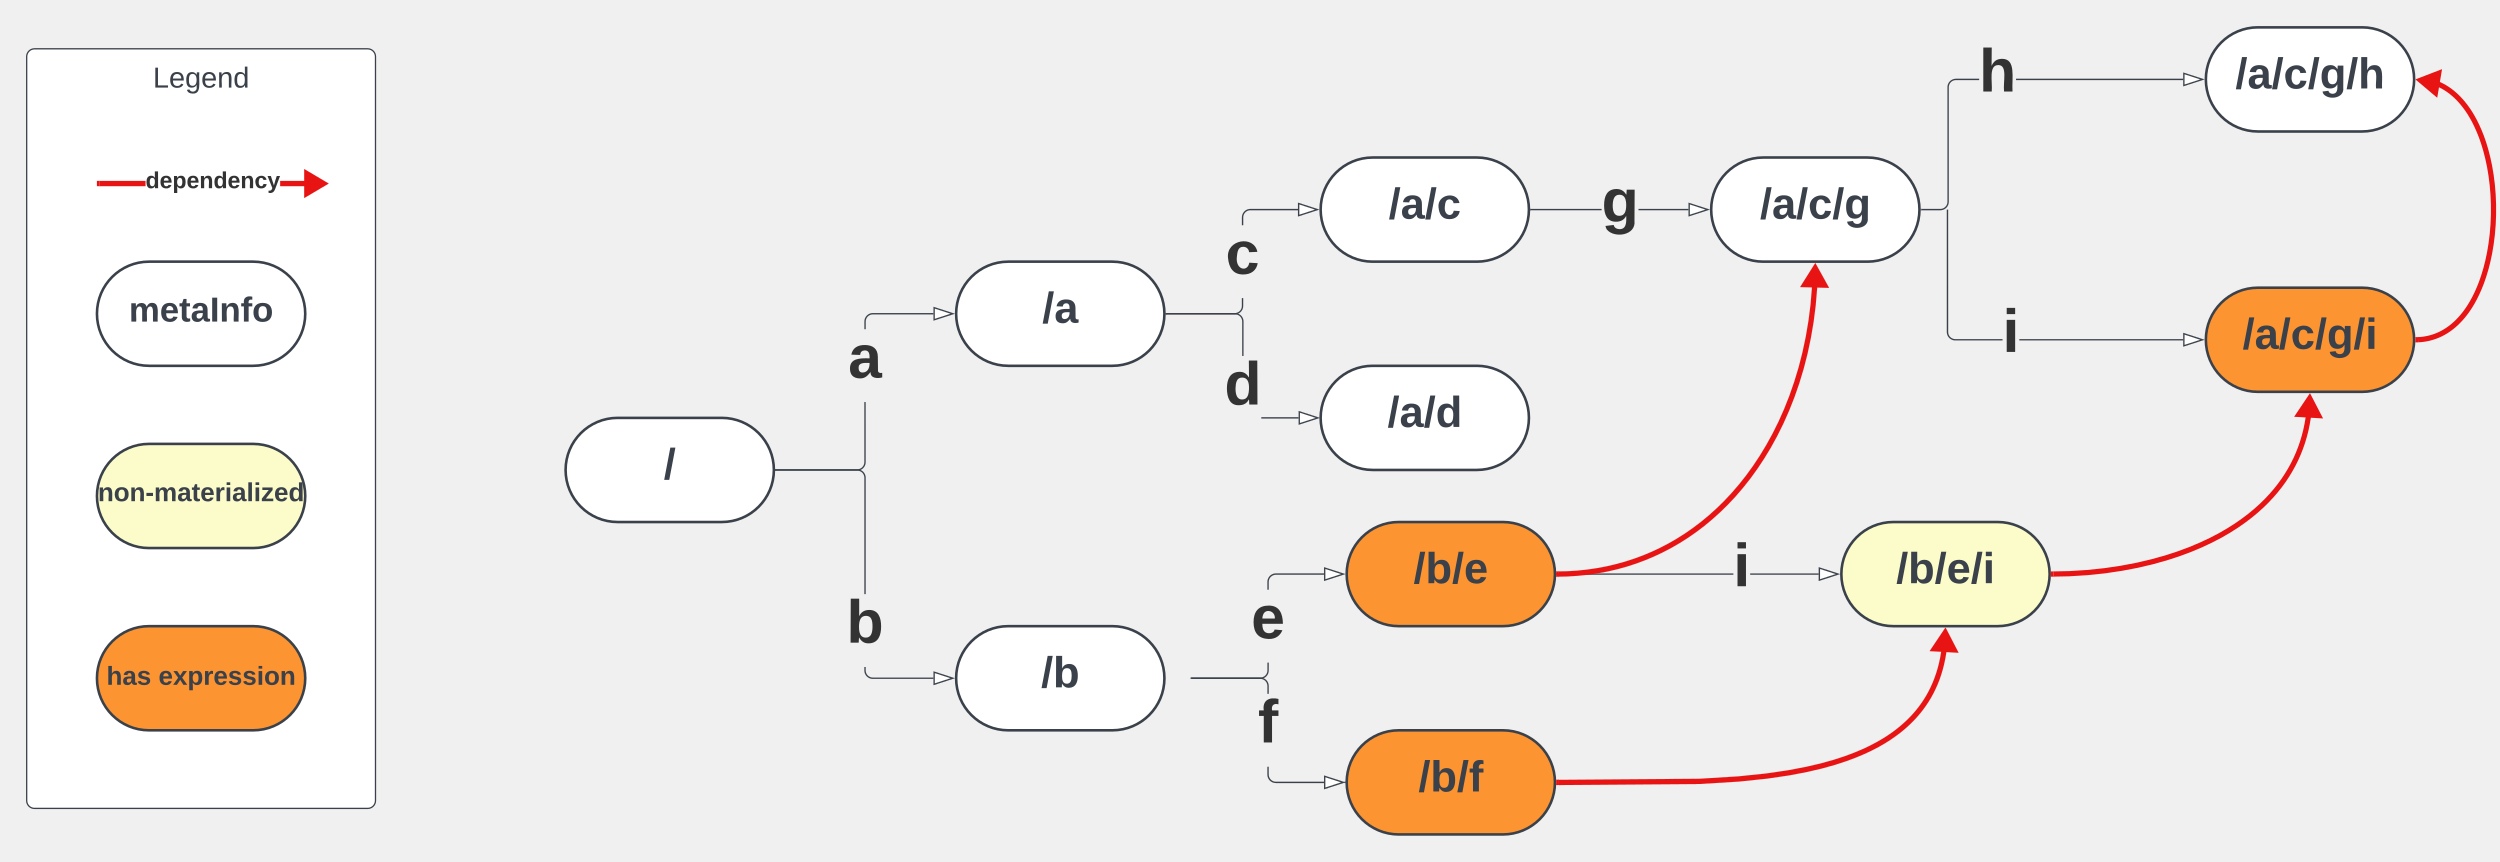
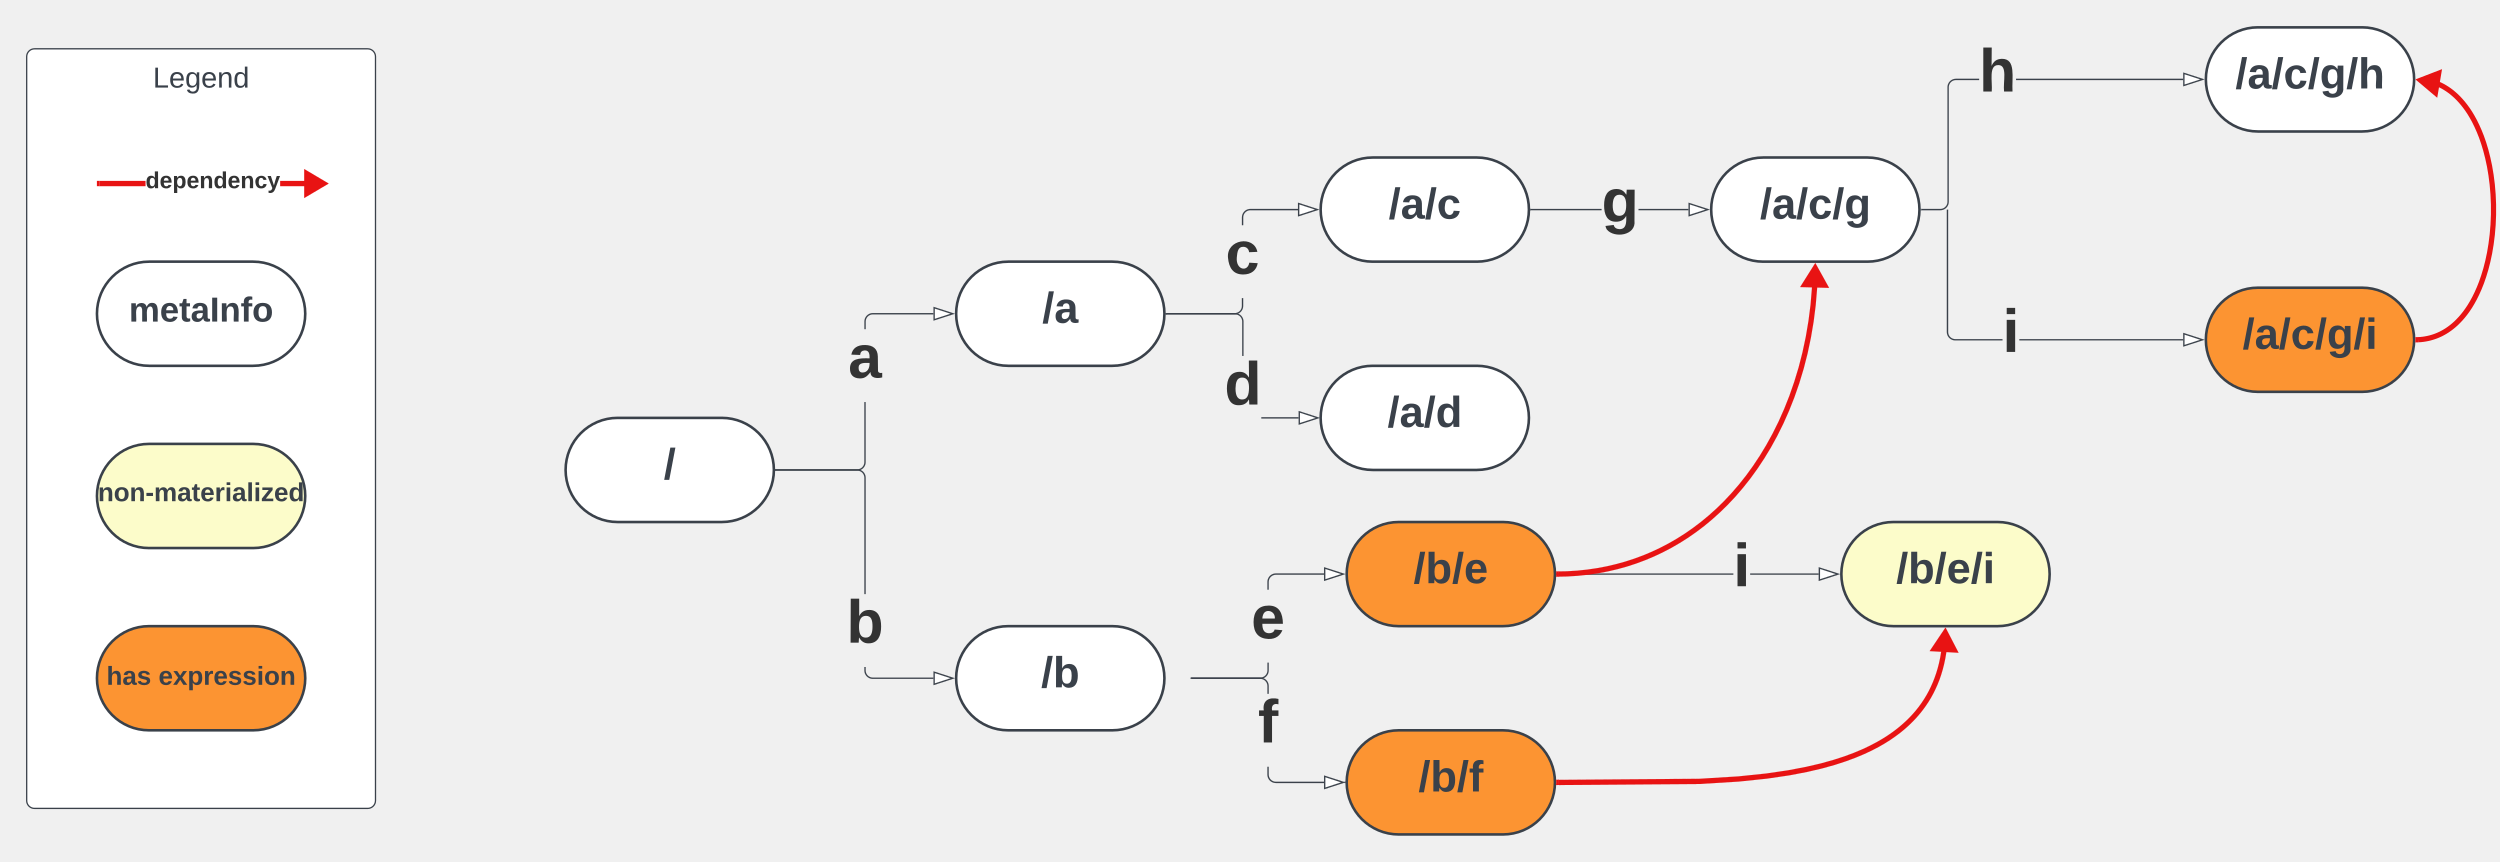
<svg xmlns="http://www.w3.org/2000/svg" xmlns:ns1="lucid" xmlns:xlink="http://www.w3.org/1999/xlink" width="1920.43" height="662">
  <g transform="translate(704.2166 -266.25)" ns1:page-tab-id="e~~FuTP-7xSO">
    <path d="M-39.24 621.27l-.08 1-.24 1-.4.93-.52.87-.67.78-.77.66-.87.54-.93.4-1 .23-1 .08h-62.5v-1h62.47l.88-.07.84-.2.8-.33.73-.45.65-.56.55-.66.46-.73.33-.8.2-.84.06-.87V575.1h1zm52.1-113.52H-33.7l-.88.07-.84.2-.8.33-.73.45-.66.56-.56.66-.44.73-.33.8-.2.84-.07.87v5.83h-1v-5.87l.08-1 .23-1 .4-.93.53-.87.66-.78.78-.66.87-.54.95-.4 1-.23 1-.08h46.62z" stroke="#3a414a" stroke-width=".05" fill="#3a414a" />
    <path d="M-108.23 627.75h-.54l.03-.5-.02-.5h.53z" fill="#3a414a" />
    <path d="M-108.2 627.77h-.6l.03-.5-.02-.54h.6zm-.53-1v.5l-.02.46h.5v-.96z" stroke="#3a414a" stroke-width=".05" fill="#3a414a" />
    <path d="M27.64 507.25l-14.27 4.63v-9.26z" fill="#fff" />
    <path d="M29.26 507.25l-16.4 5.32v-10.64zm-15.4 3.95l12.16-3.95-12.15-3.95z" stroke="#3a414a" stroke-width=".05" fill="#3a414a" />
    <use xlink:href="#a" transform="matrix(1,0,0,1,-52.70615,519.0964) translate(0 37.33333)" />
    <path d="M250.76 501.27l-.08 1-.24 1-.4.93-.52.87-.67.78-.77.66-.87.54-.93.4-1 .23-1 .08h-52.5v-1h52.47l.88-.07.84-.2.8-.33.73-.45.65-.56.56-.66.46-.73.33-.8.2-.84.06-.87v-5.98h1zm42.1-73.52H256.3l-.88.07-.84.2-.8.33-.73.45-.66.56-.56.66-.44.73-.33.8-.2.84-.07.87v5.98h-1v-6.02l.08-1 .23-1 .4-.93.53-.87.66-.78.78-.66.87-.54.95-.4 1-.23 1-.08h36.62z" stroke="#3a414a" stroke-width=".05" fill="#3a414a" />
    <path d="M191.77 507.75h-.54l.03-.5-.02-.5h.53z" fill="#3a414a" />
    <path d="M191.8 507.77h-.6l.03-.5-.02-.54h.6zm-.53-1v.5l-.02.46h.5v-.96z" stroke="#3a414a" stroke-width=".05" fill="#3a414a" />
    <path d="M307.64 427.25l-14.27 4.63v-9.26z" fill="#fff" />
    <path d="M309.26 427.25l-16.4 5.32v-10.64zm-15.4 3.95l12.16-3.95-12.15-3.95z" stroke="#3a414a" stroke-width=".05" fill="#3a414a" />
    <use xlink:href="#b" transform="matrix(1,0,0,1,237.2939,439.25) translate(0 37.33333)" />
    <path d="M293.37 586.75v1H264.7v-1zm-47.85-79.92l1 .24.94.4.87.52.77.65.67.78.53.87.4.94.23 1 .08 1v26.45h-1v-26.43l-.06-.88-.2-.85-.33-.8-.44-.73-.56-.66-.66-.56-.74-.45-.8-.33-.83-.2-.88-.07h-52.74v-1h52.77z" stroke="#3a414a" stroke-width=".05" fill="#3a414a" />
    <path d="M191.77 507.75h-.54l.03-.5-.02-.5h.53z" fill="#3a414a" />
    <path d="M191.8 507.77h-.6l.03-.5-.02-.54h.6zm-.53-1v.5l-.02.46h.5v-.96z" stroke="#3a414a" stroke-width=".05" fill="#3a414a" />
    <path d="M308.14 587.25l-14.27 4.63v-9.26z" fill="#fff" />
    <path d="M309.76 587.25l-16.4 5.32v-10.64zm-15.4 3.95l12.16-3.95-12.15-3.95z" stroke="#3a414a" stroke-width=".05" fill="#3a414a" />
    <use xlink:href="#c" transform="matrix(1,0,0,1,236.3125,539.6904) translate(0 37.33333)" />
    <path d="M-39.24 781.23l.07.88.2.85.33.8.45.73.57.66.66.56.73.45.8.33.84.2.88.07h46.6v1h-46.64l-1-.08-1-.24-.94-.4-.86-.52-.78-.65-.66-.78-.54-.87-.4-.94-.23-1-.07-1v-2.65h1zm-5.5-154.4l1 .24.95.4.88.52.77.65.67.78.53.87.4.94.23 1 .08 1v89.37h-1v-89.33l-.07-.88-.2-.85-.34-.8-.45-.73-.55-.66-.66-.56-.75-.45-.8-.33-.83-.2-.88-.07h-62.48v-1h62.52z" stroke="#3a414a" stroke-width=".05" fill="#3a414a" />
    <path d="M-108.23 627.75h-.54l.03-.5-.02-.5h.53z" fill="#3a414a" />
    <path d="M-108.2 627.77h-.6l.03-.5-.02-.54h.6zm-.53-1v.5l-.02.46h.5v-.96z" stroke="#3a414a" stroke-width=".05" fill="#3a414a" />
    <path d="M27.64 787.25l-14.27 4.63v-9.26z" fill="#fff" />
    <path d="M29.26 787.25l-16.4 5.32v-10.64zm-15.4 3.95l12.16-3.95-12.15-3.95z" stroke="#3a414a" stroke-width=".05" fill="#3a414a" />
    <use xlink:href="#d" transform="matrix(1,0,0,1,-53.93763,722.6071) translate(0 37.33333)" />
    <path d="M270.38 781.27l-.08 1-.24 1-.38.93-.54.87-.66.78-.78.66-.87.54-.94.4-1 .23-1 .08H211v-1h52.86l.88-.07.84-.2.8-.33.73-.45.67-.56.56-.66.45-.73.33-.8.2-.84.08-.87v-5.98h1zm42.5-73.52H275.9l-.88.07-.84.2-.8.33-.73.45-.66.56-.57.66-.45.73-.33.8-.2.84-.07.87v5.98h-1v-6.02l.08-1 .24-1 .4-.93.52-.87.66-.78.78-.66.87-.54.94-.4 1-.23 1-.08h37z" stroke="#3a414a" stroke-width=".05" fill="#3a414a" />
    <path d="M211.02 787.75h-.5v-1h.5z" stroke="#3a414a" stroke-width=".05" fill="#3a414a" />
    <path d="M327.64 707.25l-14.27 4.63v-9.26z" fill="#fff" />
    <path d="M329.26 707.25l-16.4 5.32v-10.64zm-15.4 3.95l12.16-3.95-12.15-3.95z" stroke="#3a414a" stroke-width=".05" fill="#3a414a" />
    <use xlink:href="#e" transform="matrix(1,0,0,1,256.9186,719.25) translate(0 37.33333)" />
    <path d="M270.38 861.23l.07.88.2.85.33.8.45.73.56.66.65.56.74.45.78.33.84.2.88.07h36.97v1h-37l-1-.08-1-.24-.94-.4-.87-.52-.78-.65-.66-.78-.53-.87-.4-.94-.24-1-.08-1v-6h1zm-5.48-74.4l1 .24.93.4.87.52.78.65.66.78.54.87.38.94.24 1 .08 1v6h-1v-5.97l-.07-.88-.2-.85-.32-.8-.45-.73-.56-.66-.66-.56-.72-.45-.8-.33-.84-.2-.88-.07H211v-1h52.9z" stroke="#3a414a" stroke-width=".05" fill="#3a414a" />
    <path d="M211.02 787.75h-.5v-1h.5z" stroke="#3a414a" stroke-width=".05" fill="#3a414a" />
    <path d="M327.64 867.25l-14.27 4.63v-9.26z" fill="#fff" />
    <path d="M329.26 867.25l-16.4 5.32v-10.64zm-15.4 3.95l12.16-3.95-12.15-3.95z" stroke="#3a414a" stroke-width=".05" fill="#3a414a" />
    <use xlink:href="#f" transform="matrix(1,0,0,1,262.1686,799.25) translate(0 37.33333)" />
    <path d="M526.06 427.75h-54.3v-1h54.3zm66.8 0h-38.4v-1h38.4z" stroke="#3a414a" stroke-width=".05" fill="#3a414a" />
    <path d="M471.77 427.75h-.54l.03-.5-.02-.5h.53z" fill="#3a414a" />
    <path d="M471.8 427.77h-.6l.03-.5-.02-.54h.6zm-.53-1v.5l-.02.46h.5v-.96z" stroke="#3a414a" stroke-width=".05" fill="#3a414a" />
    <path d="M607.64 427.25l-14.27 4.63v-9.26z" fill="#fff" />
    <path d="M609.26 427.25l-16.4 5.32v-10.64zm-15.4 3.95l12.16-3.95-12.15-3.95z" stroke="#3a414a" stroke-width=".05" fill="#3a414a" />
    <use xlink:href="#g" transform="matrix(1,0,0,1,526.0624,399.25) translate(0 37.33333)" />
    <path d="M816.06 327.75h-17.78l-.88.07-.84.2-.8.33-.73.45-.66.56-.56.66-.44.73-.33.8-.2.84-.07.87v88l-.08 1-.24 1-.4.93-.52.87-.66.78-.78.66-.87.54-.93.4-1 .23-1 .08h-14.5v-1h14.47l.88-.07.84-.2.8-.33.73-.45.64-.56.57-.66.46-.73.33-.8.2-.84.06-.87v-88l.08-1 .23-1 .4-.93.53-.87.66-.78.78-.66.87-.54.95-.4 1-.23 1-.08h17.8zm156.8 0h-128.4v-1h128.4z" stroke="#3a414a" stroke-width=".05" fill="#3a414a" />
    <path d="M771.77 427.75h-.54l.03-.5-.02-.5h.53z" fill="#3a414a" />
    <path d="M771.8 427.77h-.6l.03-.5-.02-.54h.6zm-.53-1v.5l-.02.46h.5v-.96z" stroke="#3a414a" stroke-width=".05" fill="#3a414a" />
    <path d="M987.64 327.25l-14.27 4.63v-9.26z" fill="#fff" />
    <path d="M989.26 327.25l-16.4 5.32v-10.64zm-15.4 3.95l12.16-3.95-12.15-3.95z" stroke="#3a414a" stroke-width=".05" fill="#3a414a" />
    <use xlink:href="#h" transform="matrix(1,0,0,1,816.0624,299.25) translate(0 37.33333)" />
    <path d="M792.3 521.23l.06.88.2.85.33.8.44.73.56.66.66.56.73.45.8.33.83.2.88.07h36.24v1h-36.27l-1-.08-1-.24-.93-.4-.87-.52-.78-.65-.67-.78-.53-.87-.4-.94-.23-1-.08-1v-93.5h1zm180.57 5.52v1H847v-1zM792.3 427.76h-1v-.5h1z" stroke="#3a414a" stroke-width=".05" fill="#3a414a" />
    <path d="M987.64 527.25l-14.27 4.63v-9.26z" fill="#fff" />
    <path d="M989.26 527.25l-16.4 5.32v-10.64zm-15.4 3.95l12.16-3.95-12.15-3.95z" stroke="#3a414a" stroke-width=".05" fill="#3a414a" />
    <use xlink:href="#i" transform="matrix(1,0,0,1,834.0411,499.25) translate(0 37.33333)" />
    <path d="M-149.74 587.25c22.1 0 40 17.9 40 40s-17.9 40-40 40h-80c-22.1 0-40-17.9-40-40s17.9-40 40-40z" stroke="#3a414a" stroke-width="2" fill="#fff" />
    <use xlink:href="#j" transform="matrix(1,0,0,1,-264.7432,592.25) translate(70.37037 41.97917)" />
    <path d="M150.26 467.25c22.1 0 40 17.9 40 40s-17.9 40-40 40h-80c-22.1 0-40-17.9-40-40s17.9-40 40-40z" stroke="#3a414a" stroke-width="2" fill="#fff" />
    <use xlink:href="#k" transform="matrix(1,0,0,1,35.25681,472.25) translate(61.11111 41.97917)" />
    <path d="M150.26 747.25c22.1 0 40 17.9 40 40s-17.9 40-40 40h-80c-22.1 0-40-17.9-40-40s17.9-40 40-40z" stroke="#3a414a" stroke-width="2" fill="#fff" />
    <use xlink:href="#l" transform="matrix(1,0,0,1,35.25681,752.25) translate(60.23148 41.97917)" />
    <path d="M430.26 547.25c22.1 0 40 17.9 40 40s-17.9 40-40 40h-80c-22.1 0-40-17.9-40-40s17.9-40 40-40z" stroke="#3a414a" stroke-width="2" fill="#fff" />
    <use xlink:href="#m" transform="matrix(1,0,0,1,315.2568,552.25) translate(46.34259 41.97917)" />
    <path d="M450.26 827.25c22.1 0 40 17.9 40 40s-17.9 40-40 40h-80c-22.1 0-40-17.9-40-40s17.9-40 40-40z" stroke="#3a414a" stroke-width="2" fill="#fc9432" />
    <use xlink:href="#n" transform="matrix(1,0,0,1,335.2568,832.25) translate(50.09259 41.97917)" />
    <path d="M329.16 867.25h-.2.2" stroke="#3a414a" stroke-linejoin="round" fill="none" />
    <path d="M329.26 867.24v.5h-.52v-1h.55z" stroke="#3a414a" stroke-width=".05" fill="#3a414a" />
    <path d="M329.26 867.24v.5h-.12v-1h.15z" stroke="#3a414a" stroke-width=".05" fill="#3a414a" />
    <path d="M430.26 387.25c22.1 0 40 17.9 40 40s-17.9 40-40 40h-80c-22.1 0-40-17.9-40-40s17.9-40 40-40z" stroke="#3a414a" stroke-width="2" fill="#fff" />
    <use xlink:href="#o" transform="matrix(1,0,0,1,315.2568,392.25) translate(47.22222 41.97917)" />
    <path d="M730.26 387.25c22.1 0 40 17.9 40 40s-17.9 40-40 40h-80c-22.1 0-40-17.9-40-40s17.9-40 40-40z" stroke="#3a414a" stroke-width="2" fill="#fff" />
    <use xlink:href="#p" transform="matrix(1,0,0,1,615.2568,392.25) translate(32.4537 41.97917)" />
    <path d="M1110.26 287.25c22.1 0 40 17.9 40 40s-17.9 40-40 40h-80c-22.1 0-40-17.9-40-40s17.9-40 40-40z" stroke="#3a414a" stroke-width="2" fill="#fff" />
    <use xlink:href="#q" transform="matrix(1,0,0,1,995.2568,292.25) translate(17.68519 41.97917)" />
    <path d="M1110.26 487.25c22.1 0 40 17.9 40 40s-17.9 40-40 40h-80c-22.1 0-40-17.9-40-40s17.9-40 40-40z" stroke="#3a414a" stroke-width="2" fill="#fc9432" />
    <use xlink:href="#r" transform="matrix(1,0,0,1,995.2568,492.25) translate(23.19444 41.97917)" />
    <path d="M450.26 667.25c22.1 0 40 17.9 40 40s-17.9 40-40 40h-80c-22.1 0-40-17.9-40-40s17.9-40 40-40z" stroke="#3a414a" stroke-width="2" fill="#fc9432" />
    <use xlink:href="#s" transform="matrix(1,0,0,1,335.2568,672.25) translate(46.34259 41.97917)" />
    <path d="M830.26 667.25c22.1 0 40 17.9 40 40s-17.9 40-40 40h-80c-22.1 0-40-17.9-40-40s17.9-40 40-40z" stroke="#3a414a" stroke-width="2" fill="#fcfcca" />
    <use xlink:href="#t" transform="matrix(1,0,0,1,715.2568,672.25) translate(37.08333 41.97917)" />
    <path d="M627.26 707.75h-135.5v-1h135.5zm65.6 0h-52.64v-1h52.65z" stroke="#3a414a" stroke-width=".05" fill="#3a414a" />
    <path d="M491.77 707.75h-.54l.03-.5-.02-.5h.53z" fill="#3a414a" />
    <path d="M491.8 707.77h-.6l.03-.5-.02-.54h.6zm-.53-1v.5l-.02.46h.5v-.96z" stroke="#3a414a" stroke-width=".05" fill="#3a414a" />
    <path d="M707.64 707.25l-14.27 4.63v-9.26z" fill="#fff" />
    <path d="M709.26 707.25l-16.4 5.32v-10.64zm-15.4 3.95l12.16-3.95-12.15-3.95z" stroke="#3a414a" stroke-width=".05" fill="#3a414a" />
    <use xlink:href="#i" transform="matrix(1,0,0,1,627.2608,679.25) translate(0 37.33333)" />
-     <path d="M873.26 707.2l12.1-.25 13.84-.87 13.4-1.4 12.8-1.9 12.12-2.3 11.34-2.66 10.56-2.94 9.78-3.18 9.02-3.35 8.3-3.5 7.65-3.6 7.02-3.65 6.45-3.73 5.93-3.76 5.46-3.8 5.03-3.8 4.64-3.84 4.3-3.85 3.93-3.85 3.65-3.9 3.37-3.9 3.12-3.92 2.88-3.96 2.65-4 2.45-4.04 2.25-4.1 2.07-4.15 1.88-4.24 1.7-4.3 1.54-4.42 1.36-4.52 1.2-4.64 1-4.8.84-4.93.65-5.13.04-.54" stroke="#e81313" stroke-width="4" stroke-linejoin="round" fill="none" />
-     <path d="M873.35 709.2l-2.22.05.13-2-.07-2 2.07-.04z" stroke="#e81313" stroke-width=".05" fill="#e81313" />
-     <path d="M1070.03 572.17l6.88 13.33-15.23-.88z" stroke="#e81313" stroke-width="4" fill="#e81313" />
    <path d="M691.9 481.56l-.26 6.25-1.08 12.88-1.6 12.65-2.1 12.37-2.54 12.05-3 11.68-3.4 11.26-3.77 10.82-4.1 10.37-4.4 9.88-4.67 9.4-4.9 8.93-5.12 8.45-5.3 7.97-5.44 7.5-5.6 7.06-5.7 6.63-5.85 6.22-5.93 5.8-6.03 5.44-6.1 5.07-6.22 4.7-6.3 4.4-6.4 4.04-6.47 3.75-6.57 3.44-6.68 3.14-6.8 2.86-6.9 2.57-7.06 2.3-7.2 2-7.36 1.72-7.52 1.44-7.73 1.13-7.94.83-8.17.52-6.4.13-.08-4 6.3-.12 8-.5 7.77-.82 7.55-1.12 7.36-1.4 7.2-1.7 7.03-1.95 6.9-2.25 6.75-2.5 6.64-2.8 6.53-3.08 6.43-3.36 6.34-3.65 6.24-3.96 6.16-4.3 6.08-4.6 6-4.97 5.9-5.3 5.82-5.7 5.7-6.1 5.62-6.5 5.5-6.93 5.34-7.37 5.2-7.83 5.03-8.3 4.83-8.77 4.6-9.25 4.33-9.74 4.04-10.2 3.7-10.68 3.37-11.1 2.95-11.52 2.53-11.9 2.06-12.2 1.6-12.48 1.05-12.7.26-6.17z" stroke="#e81313" stroke-width=".05" fill="#e81313" />
    <path d="M493.35 709.2l-2.22.05.13-2-.07-2 2.07-.04z" fill="#e81313" />
    <path d="M493.38 709.23l-2.27.05.13-2.02-.07-2.03 2.13-.05zm-2.17-3.95l.08 1.98-.12 1.97 2.17-.05-.08-3.95z" stroke="#e81313" stroke-width=".05" fill="#e81313" />
    <path d="M697.4 485.3l-15.25-.43 8-12.7z" fill="#e81313" />
    <path d="M700.86 487.4l-22.27-.63 11.66-18.52zm-15.15-4.43l8.26.23-3.93-7.1z" stroke="#e81313" stroke-width=".05" fill="#e81313" />
    <path d="M1153.26 527.2l1.9-.1 1.87-.2 1.82-.28 1.78-.34 1.75-.4 1.73-.5 1.7-.54 1.7-.63 1.66-.7 1.66-.77 1.65-.87 1.66-.95 1.65-1.04 1.66-1.16 1.67-1.26 1.7-1.4 1.68-1.5 1.7-1.7 1.73-1.82 1.75-2.02 1.77-2.23 1.78-2.45 1.8-2.7 1.8-3 1.82-3.3 1.8-3.65 1.8-4.04 1.77-4.46 1.7-4.92 1.63-5.4 1.5-5.87 1.36-6.38 1.14-6.84.92-7.25.63-7.56.32-7.77v-7.85l-.33-7.78-.64-7.57-.92-7.25-1.15-6.84-1.37-6.37-1.5-5.88-1.63-5.4-1.7-4.9-1.78-4.46-1.8-4.03-1.8-3.66-1.82-3.3-1.8-3-1.8-2.7-1.8-2.45-1.75-2.22-1.74-2.02-1.72-1.84-1.7-1.67-1.7-1.52-1.67-1.4-1.66-1.26-1.66-1.16-1.66-1.05-1.65-.97-1.65-.86-1.66-.78-1.67-.7-1.7-.64-1.5-.5" stroke="#e81313" stroke-width="4" stroke-linejoin="round" fill="none" />
    <path d="M1153.35 529.2l-2.22.05.13-2-.07-2 2.07-.04z" stroke="#e81313" stroke-width=".05" fill="#e81313" />
    <path d="M1155.13 327.9l14-5.4-2.53 15.07z" stroke="#e81313" stroke-width="4" fill="#e81313" />
    <path d="M791.6 761.62l-.06.73-.63 4.98-.78 4.68-.94 4.43-1.07 4.18-1.2 4-1.3 3.8-1.46 3.64-1.56 3.5-1.68 3.4-1.8 3.3-1.94 3.18-2.07 3.1-2.22 3.05-2.36 2.98-2.53 2.93-2.72 2.88-2.9 2.85-3.15 2.84-3.38 2.8-3.68 2.78-4 2.78-4.36 2.77-4.78 2.77-5.3 2.76-5.9 2.77-6.6 2.77-7.45 2.77-8.5 2.77-9.83 2.74-11.52 2.7-13.77 2.63-16.9 2.48-21.68 2.27-30.16 1.85-108.12.82-.03-4 108.02-.82 29.97-1.84 21.5-2.24 16.74-2.46 13.6-2.6 11.37-2.64 9.66-2.7 8.36-2.7 7.3-2.72 6.44-2.7 5.74-2.7 5.15-2.7 4.64-2.67 4.23-2.68 3.85-2.68 3.54-2.7 3.26-2.7 3-2.7 2.8-2.74 2.6-2.76 2.42-2.8 2.26-2.85 2.1-2.9 1.98-2.98 1.85-3.04 1.72-3.14 1.6-3.25 1.5-3.36 1.38-3.5 1.27-3.64 1.16-3.82 1.03-4.03.9-4.24.75-4.5.6-4.83.07-.64z" stroke="#e81313" stroke-width=".05" fill="#e81313" />
    <path d="M493.33 869.24h-2.2l.13-1.98-.07-2 2.1-.02z" fill="#e81313" />
    <path d="M493.35 869.26l-2.24.02.13-2.02-.07-2.03 2.16-.02zm-2.14-4l.08 2-.12 1.97 2.14-.02-.03-3.94z" stroke="#e81313" stroke-width=".05" fill="#e81313" />
    <path d="M796.93 765.5l-15.24-.87 8.34-12.46z" fill="#e81313" />
    <path d="M800.32 767.7l-22.25-1.27 12.2-18.18zm-15.02-4.87l8.25.47-3.73-7.2z" stroke="#e81313" stroke-width=".05" fill="#e81313" />
    <path d="M-683.72 309.75a6 6 0 0 1 6-6h255.95a6 6 0 0 1 6 6v571.5a6 6 0 0 1-6 6h-255.95a6 6 0 0 1-6-6z" stroke="#3a414a" fill="#fff" />
    <use xlink:href="#u" transform="matrix(1,0,0,1,-671.7166,315.75) translate(84.96296 17.77778)" />
    <path d="M-509.74 467.25c22.1 0 40 17.9 40 40s-17.9 40-40 40h-80c-22.1 0-40-17.9-40-40s17.9-40 40-40z" stroke="#3a414a" stroke-width="2" fill="#fff" />
    <use xlink:href="#v" transform="matrix(1,0,0,1,-624.7432,472.25) translate(19.59259 41.02083)" />
    <path d="M-592.45 409.25h-35.3v-4h35.3zm127.53 0H-489v-4h24.08z" stroke="#e81313" stroke-width=".05" fill="#e81313" />
    <path d="M-627.7 409.25h-2.04v-4h2.05z" stroke="#e81313" stroke-width=".05" fill="#e81313" />
    <path d="M-455.63 407.25l-12.9 7.64v-15.3z" fill="#e81313" />
    <path d="M-451.7 407.25l-18.84 11.14v-22.3zm-14.84 4.13l7-4.13-7-4.13z" stroke="#e81313" stroke-width=".05" fill="#e81313" />
    <use xlink:href="#w" transform="matrix(1,0,0,1,-592.4484,396.5833) translate(0 14.22222)" />
    <path d="M-509.74 607.25c22.1 0 40 17.9 40 40s-17.9 40-40 40h-80c-22.1 0-40-17.9-40-40s17.9-40 40-40z" stroke="#3a414a" stroke-width="2" fill="#fcfcca" />
    <use xlink:href="#x" transform="matrix(1,0,0,1,-624.7432,612.25) translate(-4.277778 39)" />
    <path d="M-509.74 747.25c22.1 0 40 17.9 40 40s-17.9 40-40 40h-80c-22.1 0-40-17.9-40-40s17.9-40 40-40z" stroke="#3a414a" stroke-width="2" fill="#fc9432" />
    <use xlink:href="#y" transform="matrix(1,0,0,1,-624.7432,752.25) translate(2.333333 40.0625)" />
    <use xlink:href="#z" transform="matrix(1,0,0,1,-624.7432,752.25) translate(42.27778 40.0625)" />
    <defs>
      <path fill="#333" d="M133-34C117-15 103 5 69 4 32 3 11-16 11-54c-1-60 55-63 116-61 1-26-3-47-28-47-18 1-26 9-28 27l-52-2c7-38 36-58 82-57s74 22 75 68l1 82c-1 14 12 18 25 15v27c-30 8-71 5-69-32zm-48 3c29 0 43-24 42-57-32 0-66-3-65 30 0 17 8 27 23 27" id="A" />
      <use transform="matrix(0.1296296,0,0,0.1296296,0,0)" xlink:href="#A" id="a" />
      <path fill="#333" d="M190-63c-7 42-38 67-86 67-59 0-84-38-90-98-12-110 154-137 174-36l-49 2c-2-19-15-32-35-32-30 0-35 28-38 64-6 74 65 87 74 30" id="B" />
      <use transform="matrix(0.1296296,0,0,0.1296296,0,0)" xlink:href="#B" id="b" />
      <path fill="#333" d="M88-194c31-1 46 15 58 34l-1-101h50l1 261h-48c-2-10 0-23-3-31C134-8 116 4 84 4 32 4 16-41 15-95c0-56 19-97 73-99zm17 164c33 0 40-30 41-66 1-37-9-64-41-64s-38 30-39 65c0 43 13 65 39 65" id="C" />
      <use transform="matrix(0.1296296,0,0,0.1296296,0,0)" xlink:href="#C" id="c" />
      <path fill="#333" d="M135-194c52 0 70 43 70 98 0 56-19 99-73 100-30 1-46-15-58-35L72 0H24l1-261h50v104c11-23 29-37 60-37zM114-30c31 0 40-27 40-66 0-37-7-63-39-63s-41 28-41 65c0 36 8 64 40 64" id="D" />
      <use transform="matrix(0.1296296,0,0,0.1296296,0,0)" xlink:href="#D" id="d" />
      <path fill="#333" d="M185-48c-13 30-37 53-82 52C43 2 14-33 14-96s30-98 90-98c62 0 83 45 84 108H66c0 31 8 55 39 56 18 0 30-7 34-22zm-45-69c5-46-57-63-70-21-2 6-4 13-4 21h74" id="E" />
      <use transform="matrix(0.1296296,0,0,0.1296296,0,0)" xlink:href="#E" id="e" />
      <path fill="#333" d="M121-226c-27-7-43 5-38 36h38v33H83V0H34v-157H6v-33h28c-9-59 32-81 87-68v32" id="F" />
      <use transform="matrix(0.1296296,0,0,0.1296296,0,0)" xlink:href="#F" id="f" />
      <path fill="#333" d="M195-6C206 82 75 100 31 46c-4-6-6-13-8-21l49-6c3 16 16 24 34 25 40 0 42-37 40-79-11 22-30 35-61 35-53 0-70-43-70-97 0-56 18-96 73-97 30 0 46 14 59 34l2-30h47zm-90-29c32 0 41-27 41-63 0-35-9-62-40-62-32 0-39 29-40 63 0 36 9 62 39 62" id="G" />
      <use transform="matrix(0.1296296,0,0,0.1296296,0,0)" xlink:href="#G" id="g" />
      <path fill="#333" d="M114-157C55-157 80-60 75 0H25v-261h50l-1 109c12-26 28-41 61-42 86-1 58 113 63 194h-50c-7-57 23-157-34-157" id="H" />
      <use transform="matrix(0.1296296,0,0,0.1296296,0,0)" xlink:href="#H" id="h" />
      <path fill="#333" d="M25-224v-37h50v37H25zM25 0v-190h50V0H25" id="I" />
      <use transform="matrix(0.1296296,0,0,0.1296296,0,0)" xlink:href="#I" id="i" />
      <path fill="#3a414a" d="M4 7l51-268h42L46 7H4" id="J" />
      <use transform="matrix(0.09259259,0,0,0.09259259,0,0)" xlink:href="#J" id="j" />
      <path fill="#3a414a" d="M133-34C117-15 103 5 69 4 32 3 11-16 11-54c-1-60 55-63 116-61 1-26-3-47-28-47-18 1-26 9-28 27l-52-2c7-38 36-58 82-57s74 22 75 68l1 82c-1 14 12 18 25 15v27c-30 8-71 5-69-32zm-48 3c29 0 43-24 42-57-32 0-66-3-65 30 0 17 8 27 23 27" id="K" />
      <g id="k">
        <use transform="matrix(0.09259259,0,0,0.09259259,0,0)" xlink:href="#J" />
        <use transform="matrix(0.09259259,0,0,0.09259259,9.259259,0)" xlink:href="#K" />
      </g>
      <path fill="#3a414a" d="M135-194c52 0 70 43 70 98 0 56-19 99-73 100-30 1-46-15-58-35L72 0H24l1-261h50v104c11-23 29-37 60-37zM114-30c31 0 40-27 40-66 0-37-7-63-39-63s-41 28-41 65c0 36 8 64 40 64" id="L" />
      <g id="l">
        <use transform="matrix(0.09259259,0,0,0.09259259,0,0)" xlink:href="#J" />
        <use transform="matrix(0.09259259,0,0,0.09259259,9.259259,0)" xlink:href="#L" />
      </g>
      <path fill="#3a414a" d="M88-194c31-1 46 15 58 34l-1-101h50l1 261h-48c-2-10 0-23-3-31C134-8 116 4 84 4 32 4 16-41 15-95c0-56 19-97 73-99zm17 164c33 0 40-30 41-66 1-37-9-64-41-64s-38 30-39 65c0 43 13 65 39 65" id="M" />
      <g id="m">
        <use transform="matrix(0.09259259,0,0,0.09259259,0,0)" xlink:href="#J" />
        <use transform="matrix(0.09259259,0,0,0.09259259,9.259259,0)" xlink:href="#K" />
        <use transform="matrix(0.09259259,0,0,0.09259259,27.77778,0)" xlink:href="#J" />
        <use transform="matrix(0.09259259,0,0,0.09259259,37.03704,0)" xlink:href="#M" />
      </g>
      <path fill="#3a414a" d="M121-226c-27-7-43 5-38 36h38v33H83V0H34v-157H6v-33h28c-9-59 32-81 87-68v32" id="N" />
      <g id="n">
        <use transform="matrix(0.09259259,0,0,0.09259259,0,0)" xlink:href="#J" />
        <use transform="matrix(0.09259259,0,0,0.09259259,9.259259,0)" xlink:href="#L" />
        <use transform="matrix(0.09259259,0,0,0.09259259,29.53704,0)" xlink:href="#J" />
        <use transform="matrix(0.09259259,0,0,0.09259259,38.7963,0)" xlink:href="#N" />
      </g>
      <path fill="#3a414a" d="M190-63c-7 42-38 67-86 67-59 0-84-38-90-98-12-110 154-137 174-36l-49 2c-2-19-15-32-35-32-30 0-35 28-38 64-6 74 65 87 74 30" id="O" />
      <g id="o">
        <use transform="matrix(0.09259259,0,0,0.09259259,0,0)" xlink:href="#J" />
        <use transform="matrix(0.09259259,0,0,0.09259259,9.259259,0)" xlink:href="#K" />
        <use transform="matrix(0.09259259,0,0,0.09259259,27.77778,0)" xlink:href="#J" />
        <use transform="matrix(0.09259259,0,0,0.09259259,37.03704,0)" xlink:href="#O" />
      </g>
      <path fill="#3a414a" d="M195-6C206 82 75 100 31 46c-4-6-6-13-8-21l49-6c3 16 16 24 34 25 40 0 42-37 40-79-11 22-30 35-61 35-53 0-70-43-70-97 0-56 18-96 73-97 30 0 46 14 59 34l2-30h47zm-90-29c32 0 41-27 41-63 0-35-9-62-40-62-32 0-39 29-40 63 0 36 9 62 39 62" id="P" />
      <g id="p">
        <use transform="matrix(0.09259259,0,0,0.09259259,0,0)" xlink:href="#J" />
        <use transform="matrix(0.09259259,0,0,0.09259259,9.259259,0)" xlink:href="#K" />
        <use transform="matrix(0.09259259,0,0,0.09259259,27.77778,0)" xlink:href="#J" />
        <use transform="matrix(0.09259259,0,0,0.09259259,37.03704,0)" xlink:href="#O" />
        <use transform="matrix(0.09259259,0,0,0.09259259,55.55556,0)" xlink:href="#J" />
        <use transform="matrix(0.09259259,0,0,0.09259259,64.81481,0)" xlink:href="#P" />
      </g>
      <path fill="#3a414a" d="M114-157C55-157 80-60 75 0H25v-261h50l-1 109c12-26 28-41 61-42 86-1 58 113 63 194h-50c-7-57 23-157-34-157" id="Q" />
      <g id="q">
        <use transform="matrix(0.09259259,0,0,0.09259259,0,0)" xlink:href="#J" />
        <use transform="matrix(0.09259259,0,0,0.09259259,9.259259,0)" xlink:href="#K" />
        <use transform="matrix(0.09259259,0,0,0.09259259,27.77778,0)" xlink:href="#J" />
        <use transform="matrix(0.09259259,0,0,0.09259259,37.03704,0)" xlink:href="#O" />
        <use transform="matrix(0.09259259,0,0,0.09259259,55.55556,0)" xlink:href="#J" />
        <use transform="matrix(0.09259259,0,0,0.09259259,64.81481,0)" xlink:href="#P" />
        <use transform="matrix(0.09259259,0,0,0.09259259,85.09259,0)" xlink:href="#J" />
        <use transform="matrix(0.09259259,0,0,0.09259259,94.35185,0)" xlink:href="#Q" />
      </g>
      <path fill="#3a414a" d="M25-224v-37h50v37H25zM25 0v-190h50V0H25" id="R" />
      <g id="r">
        <use transform="matrix(0.09259259,0,0,0.09259259,0,0)" xlink:href="#J" />
        <use transform="matrix(0.09259259,0,0,0.09259259,9.259259,0)" xlink:href="#K" />
        <use transform="matrix(0.09259259,0,0,0.09259259,27.77778,0)" xlink:href="#J" />
        <use transform="matrix(0.09259259,0,0,0.09259259,37.03704,0)" xlink:href="#O" />
        <use transform="matrix(0.09259259,0,0,0.09259259,55.55556,0)" xlink:href="#J" />
        <use transform="matrix(0.09259259,0,0,0.09259259,64.81481,0)" xlink:href="#P" />
        <use transform="matrix(0.09259259,0,0,0.09259259,85.09259,0)" xlink:href="#J" />
        <use transform="matrix(0.09259259,0,0,0.09259259,94.35185,0)" xlink:href="#R" />
      </g>
      <path fill="#3a414a" d="M185-48c-13 30-37 53-82 52C43 2 14-33 14-96s30-98 90-98c62 0 83 45 84 108H66c0 31 8 55 39 56 18 0 30-7 34-22zm-45-69c5-46-57-63-70-21-2 6-4 13-4 21h74" id="S" />
      <g id="s">
        <use transform="matrix(0.09259259,0,0,0.09259259,0,0)" xlink:href="#J" />
        <use transform="matrix(0.09259259,0,0,0.09259259,9.259259,0)" xlink:href="#L" />
        <use transform="matrix(0.09259259,0,0,0.09259259,29.53704,0)" xlink:href="#J" />
        <use transform="matrix(0.09259259,0,0,0.09259259,38.7963,0)" xlink:href="#S" />
      </g>
      <g id="t">
        <use transform="matrix(0.09259259,0,0,0.09259259,0,0)" xlink:href="#J" />
        <use transform="matrix(0.09259259,0,0,0.09259259,9.259259,0)" xlink:href="#L" />
        <use transform="matrix(0.09259259,0,0,0.09259259,29.53704,0)" xlink:href="#J" />
        <use transform="matrix(0.09259259,0,0,0.09259259,38.7963,0)" xlink:href="#S" />
        <use transform="matrix(0.09259259,0,0,0.09259259,57.31481,0)" xlink:href="#J" />
        <use transform="matrix(0.09259259,0,0,0.09259259,66.57407,0)" xlink:href="#R" />
      </g>
      <path fill="#3a414a" d="M30 0v-248h33v221h125V0H30" id="T" />
      <path fill="#3a414a" d="M100-194c63 0 86 42 84 106H49c0 40 14 67 53 68 26 1 43-12 49-29l28 8c-11 28-37 45-77 45C44 4 14-33 15-96c1-61 26-98 85-98zm52 81c6-60-76-77-97-28-3 7-6 17-6 28h103" id="U" />
      <path fill="#3a414a" d="M177-190C167-65 218 103 67 71c-23-6-38-20-44-43l32-5c15 47 100 32 89-28v-30C133-14 115 1 83 1 29 1 15-40 15-95c0-56 16-97 71-98 29-1 48 16 59 35 1-10 0-23 2-32h30zM94-22c36 0 50-32 50-73 0-42-14-75-50-75-39 0-46 34-46 75s6 73 46 73" id="V" />
      <path fill="#3a414a" d="M117-194c89-4 53 116 60 194h-32v-121c0-31-8-49-39-48C34-167 62-67 57 0H25l-1-190h30c1 10-1 24 2 32 11-22 29-35 61-36" id="W" />
      <path fill="#3a414a" d="M85-194c31 0 48 13 60 33l-1-100h32l1 261h-30c-2-10 0-23-3-31C134-8 116 4 85 4 32 4 16-35 15-94c0-66 23-100 70-100zm9 24c-40 0-46 34-46 75 0 40 6 74 45 74 42 0 51-32 51-76 0-42-9-74-50-73" id="X" />
      <g id="u">
        <use transform="matrix(0.0617284,0,0,0.0617284,0,0)" xlink:href="#T" />
        <use transform="matrix(0.0617284,0,0,0.0617284,12.34568,0)" xlink:href="#U" />
        <use transform="matrix(0.0617284,0,0,0.0617284,24.69136,0)" xlink:href="#V" />
        <use transform="matrix(0.0617284,0,0,0.0617284,37.03704,0)" xlink:href="#U" />
        <use transform="matrix(0.0617284,0,0,0.0617284,49.38272,0)" xlink:href="#W" />
        <use transform="matrix(0.0617284,0,0,0.0617284,61.7284,0)" xlink:href="#X" />
      </g>
      <path fill="#3a414a" d="M220-157c-53 9-28 100-34 157h-49v-107c1-27-5-49-29-50C55-147 81-57 75 0H25l-1-190h47c2 12-1 28 3 38 10-53 101-56 108 0 13-22 24-43 59-42 82 1 51 116 57 194h-49v-107c-1-25-5-48-29-50" id="Y" />
      <path fill="#3a414a" d="M115-3C79 11 28 4 28-45v-112H4v-33h27l15-45h31v45h36v33H77v99c-1 23 16 31 38 25v30" id="Z" />
      <path fill="#3a414a" d="M24 0v-248h52V0H24" id="aa" />
      <path fill="#3a414a" d="M135-194c87-1 58 113 63 194h-50c-7-57 23-157-34-157-59 0-34 97-39 157H25l-1-190h47c2 12-1 28 3 38 12-26 28-41 61-42" id="ab" />
      <path fill="#3a414a" d="M110-194c64 0 96 36 96 99 0 64-35 99-97 99-61 0-95-36-95-99 0-62 34-99 96-99zm-1 164c35 0 45-28 45-65 0-40-10-65-43-65-34 0-45 26-45 65 0 36 10 65 43 65" id="ac" />
      <g id="v">
        <use transform="matrix(0.07407407,0,0,0.07407407,0,0)" xlink:href="#Y" />
        <use transform="matrix(0.07407407,0,0,0.07407407,23.7037,0)" xlink:href="#S" />
        <use transform="matrix(0.07407407,0,0,0.07407407,38.51852,0)" xlink:href="#Z" />
        <use transform="matrix(0.07407407,0,0,0.07407407,47.33333,0)" xlink:href="#K" />
        <use transform="matrix(0.07407407,0,0,0.07407407,62.14815,0)" xlink:href="#aa" />
        <use transform="matrix(0.07407407,0,0,0.07407407,69.55556,0)" xlink:href="#ab" />
        <use transform="matrix(0.07407407,0,0,0.07407407,85.77778,0)" xlink:href="#N" />
        <use transform="matrix(0.07407407,0,0,0.07407407,94.59259,0)" xlink:href="#ac" />
      </g>
      <path fill="#333" d="M135-194c53 0 70 44 70 98 0 56-19 98-73 100-31 1-45-17-59-34 3 33 2 69 2 105H25l-1-265h48c2 10 0 23 3 31 11-24 29-35 60-35zM114-30c33 0 39-31 40-66 0-38-9-64-40-64-56 0-55 130 0 130" id="ad" />
      <path fill="#333" d="M135-194c87-1 58 113 63 194h-50c-7-57 23-157-34-157-59 0-34 97-39 157H25l-1-190h47c2 12-1 28 3 38 12-26 28-41 61-42" id="ae" />
      <path fill="#333" d="M123 10C108 53 80 86 19 72V37c35 8 53-11 59-39L3-190h52l48 148c12-52 28-100 44-148h51" id="af" />
      <g id="w">
        <use transform="matrix(0.04938272,0,0,0.04938272,0,0)" xlink:href="#C" />
        <use transform="matrix(0.04938272,0,0,0.04938272,10.81481,0)" xlink:href="#E" />
        <use transform="matrix(0.04938272,0,0,0.04938272,20.69136,0)" xlink:href="#ad" />
        <use transform="matrix(0.04938272,0,0,0.04938272,31.50617,0)" xlink:href="#E" />
        <use transform="matrix(0.04938272,0,0,0.04938272,41.38272,0)" xlink:href="#ae" />
        <use transform="matrix(0.04938272,0,0,0.04938272,52.19753,0)" xlink:href="#C" />
        <use transform="matrix(0.04938272,0,0,0.04938272,63.01235,0)" xlink:href="#E" />
        <use transform="matrix(0.04938272,0,0,0.04938272,72.88889,0)" xlink:href="#ae" />
        <use transform="matrix(0.04938272,0,0,0.04938272,83.7037,0)" xlink:href="#B" />
        <use transform="matrix(0.04938272,0,0,0.04938272,93.58025,0)" xlink:href="#af" />
      </g>
      <path fill="#3a414a" d="M14-72v-43h91v43H14" id="ag" />
      <path fill="#3a414a" d="M135-150c-39-12-60 13-60 57V0H25l-1-190h47c2 13-1 29 3 40 6-28 27-53 61-41v41" id="ah" />
      <path fill="#3a414a" d="M25 0v-261h50V0H25" id="ai" />
      <path fill="#3a414a" d="M12 0v-35l95-120H19v-35h142v35L67-36h103V0H12" id="aj" />
      <g id="x">
        <use transform="matrix(0.05555556,0,0,0.05555556,0,0)" xlink:href="#ab" />
        <use transform="matrix(0.05555556,0,0,0.05555556,12.16667,0)" xlink:href="#ac" />
        <use transform="matrix(0.05555556,0,0,0.05555556,24.33333,0)" xlink:href="#ab" />
        <use transform="matrix(0.05555556,0,0,0.05555556,36.5,0)" xlink:href="#ag" />
        <use transform="matrix(0.05555556,0,0,0.05555556,43.11111,0)" xlink:href="#Y" />
        <use transform="matrix(0.05555556,0,0,0.05555556,60.88889,0)" xlink:href="#K" />
        <use transform="matrix(0.05555556,0,0,0.05555556,72,0)" xlink:href="#Z" />
        <use transform="matrix(0.05555556,0,0,0.05555556,78.61111,0)" xlink:href="#S" />
        <use transform="matrix(0.05555556,0,0,0.05555556,89.72222,0)" xlink:href="#ah" />
        <use transform="matrix(0.05555556,0,0,0.05555556,97.5,0)" xlink:href="#R" />
        <use transform="matrix(0.05555556,0,0,0.05555556,103.0556,0)" xlink:href="#K" />
        <use transform="matrix(0.05555556,0,0,0.05555556,114.1667,0)" xlink:href="#ai" />
        <use transform="matrix(0.05555556,0,0,0.05555556,119.7222,0)" xlink:href="#R" />
        <use transform="matrix(0.05555556,0,0,0.05555556,125.2778,0)" xlink:href="#aj" />
        <use transform="matrix(0.05555556,0,0,0.05555556,135.2778,0)" xlink:href="#S" />
        <use transform="matrix(0.05555556,0,0,0.05555556,146.3889,0)" xlink:href="#M" />
      </g>
      <path fill="#3a414a" d="M137-138c1-29-70-34-71-4 15 46 118 7 119 86 1 83-164 76-172 9l43-7c4 19 20 25 44 25 33 8 57-30 24-41C81-84 22-81 20-136c-2-80 154-74 161-7" id="ak" />
      <g id="y">
        <use transform="matrix(0.05555556,0,0,0.05555556,0,0)" xlink:href="#Q" />
        <use transform="matrix(0.05555556,0,0,0.05555556,12.16667,0)" xlink:href="#K" />
        <use transform="matrix(0.05555556,0,0,0.05555556,23.27778,0)" xlink:href="#ak" />
      </g>
      <path fill="#3a414a" d="M144 0l-44-69L55 0H2l70-98-66-92h53l41 62 40-62h54l-67 91 71 99h-54" id="al" />
      <path fill="#3a414a" d="M135-194c53 0 70 44 70 98 0 56-19 98-73 100-31 1-45-17-59-34 3 33 2 69 2 105H25l-1-265h48c2 10 0 23 3 31 11-24 29-35 60-35zM114-30c33 0 39-31 40-66 0-38-9-64-40-64-56 0-55 130 0 130" id="am" />
      <g id="z">
        <use transform="matrix(0.05555556,0,0,0.05555556,0,0)" xlink:href="#S" />
        <use transform="matrix(0.05555556,0,0,0.05555556,11.11111,0)" xlink:href="#al" />
        <use transform="matrix(0.05555556,0,0,0.05555556,22.22222,0)" xlink:href="#am" />
        <use transform="matrix(0.05555556,0,0,0.05555556,34.38889,0)" xlink:href="#ah" />
        <use transform="matrix(0.05555556,0,0,0.05555556,42.16667,0)" xlink:href="#S" />
        <use transform="matrix(0.05555556,0,0,0.05555556,53.27778,0)" xlink:href="#ak" />
        <use transform="matrix(0.05555556,0,0,0.05555556,64.38889,0)" xlink:href="#ak" />
        <use transform="matrix(0.05555556,0,0,0.05555556,75.5,0)" xlink:href="#R" />
        <use transform="matrix(0.05555556,0,0,0.05555556,81.05556,0)" xlink:href="#ac" />
        <use transform="matrix(0.05555556,0,0,0.05555556,93.22222,0)" xlink:href="#ab" />
      </g>
    </defs>
  </g>
</svg>
